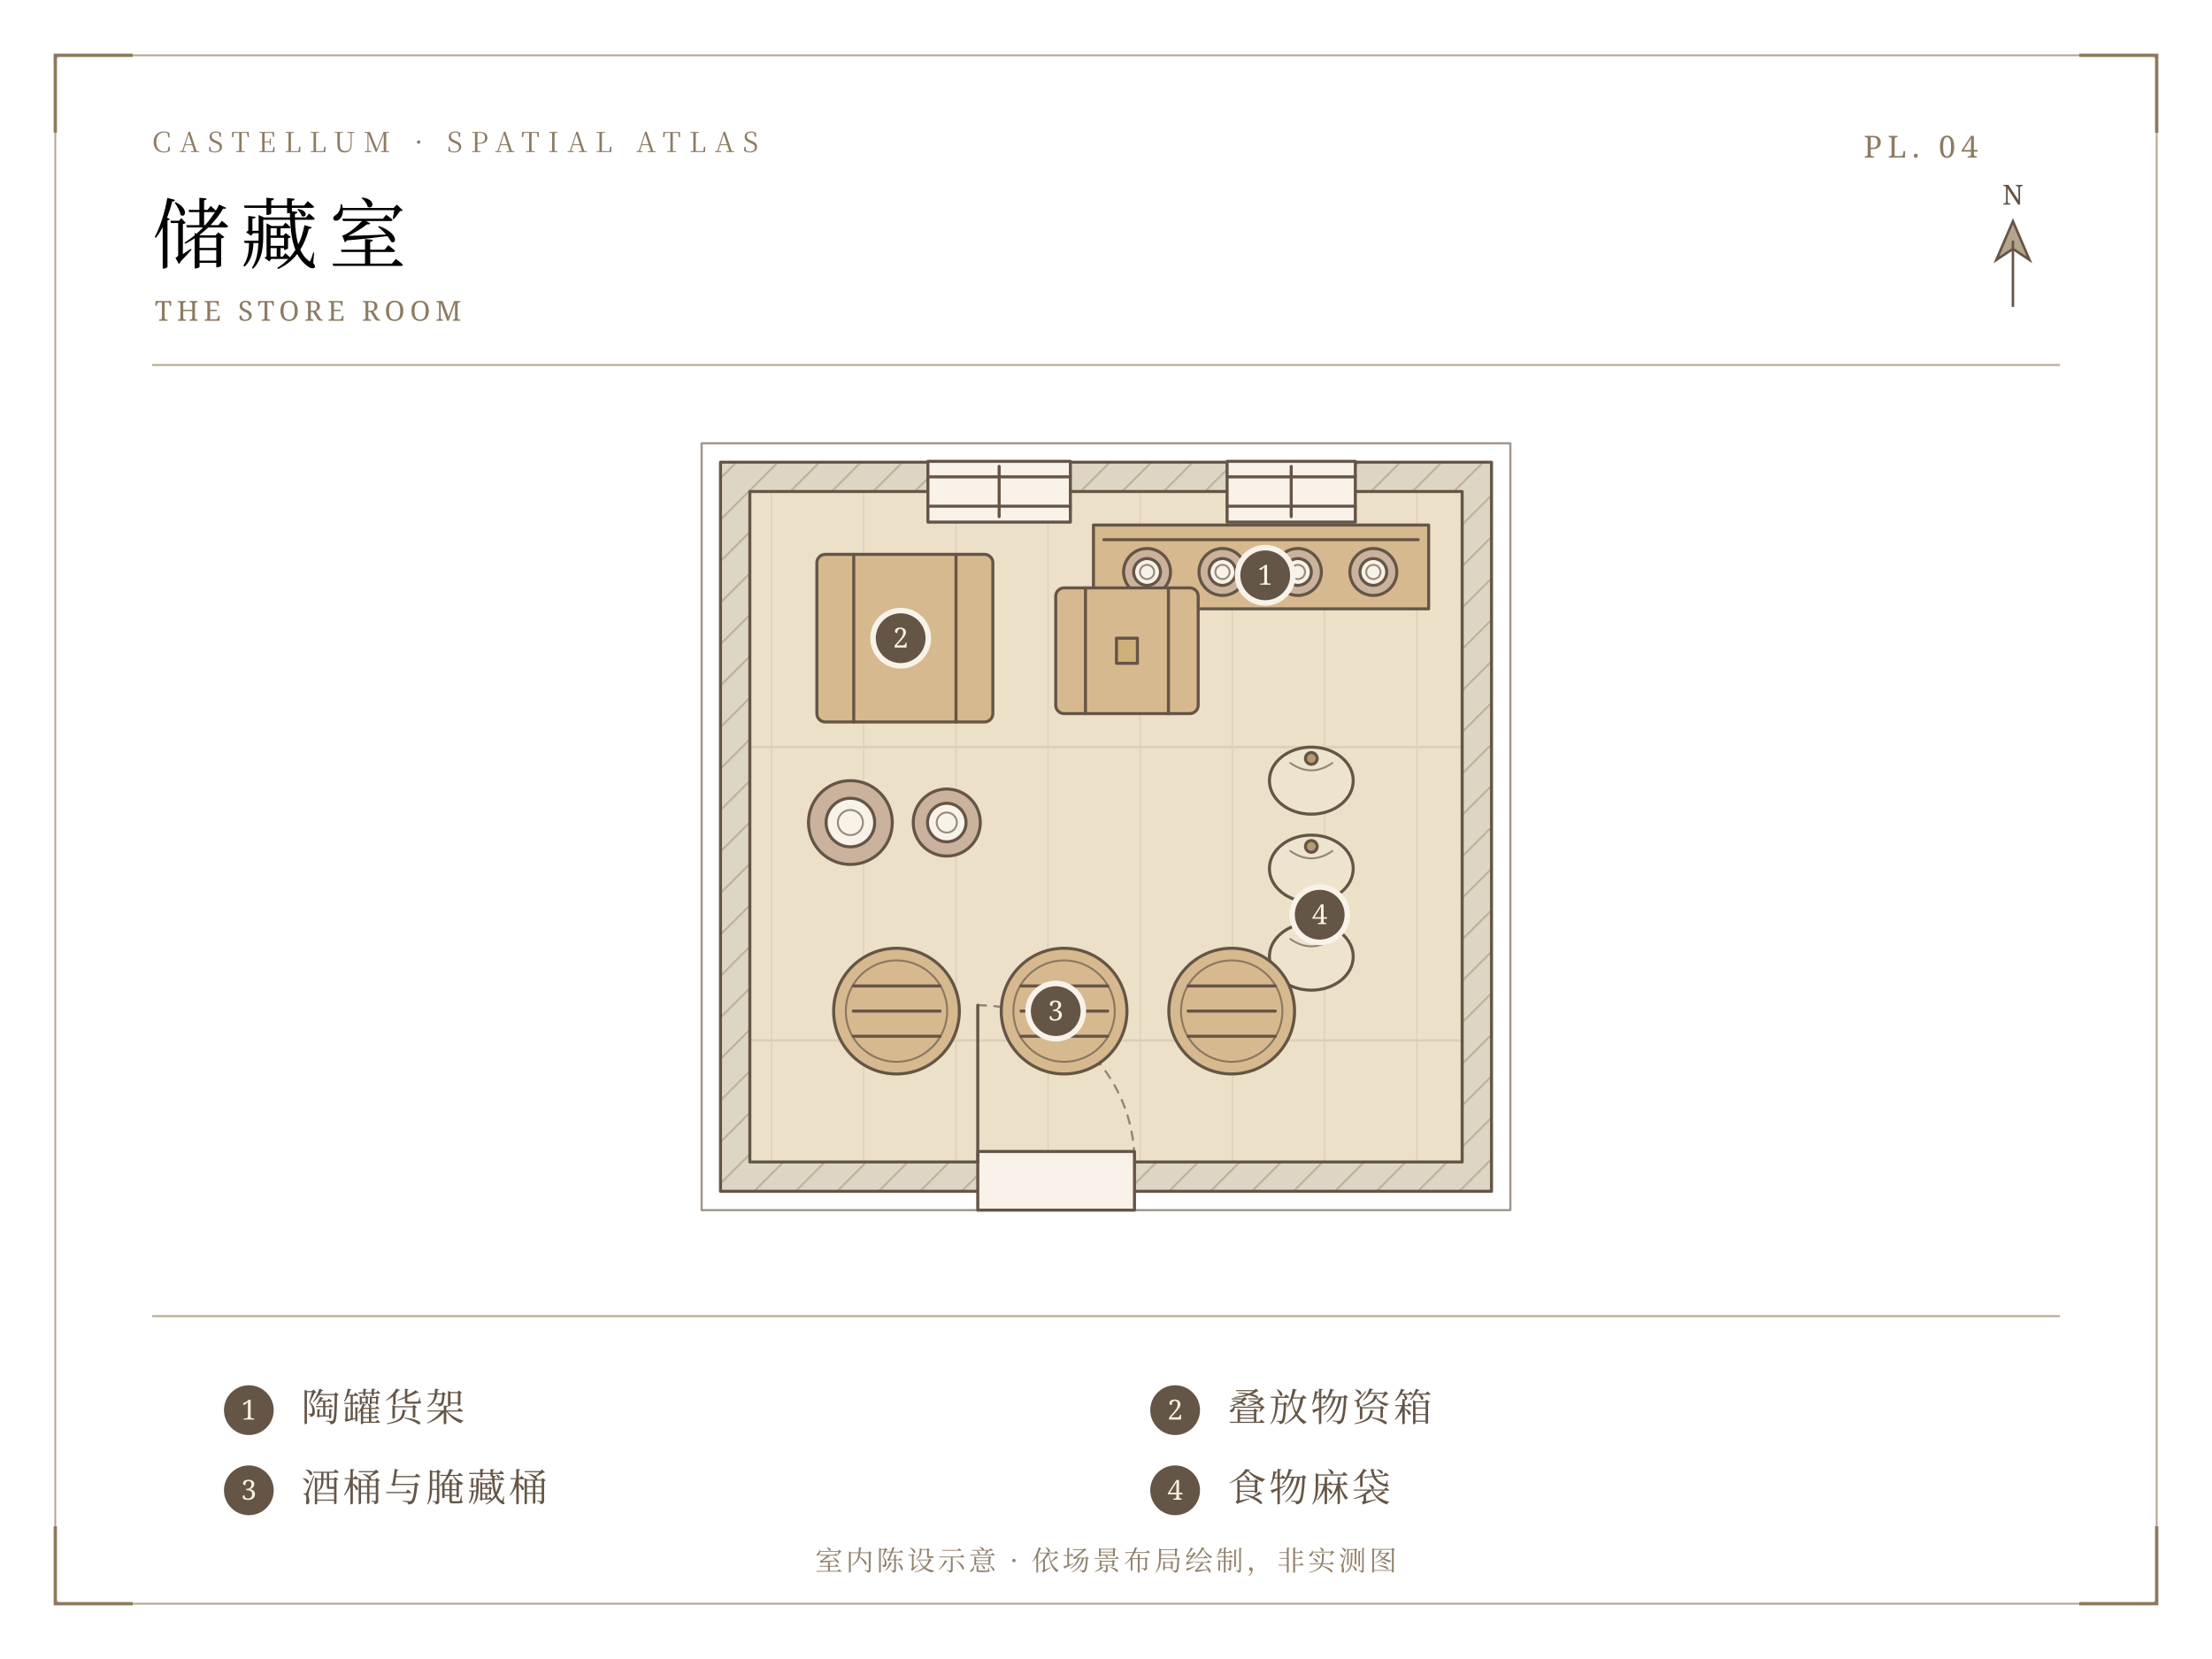
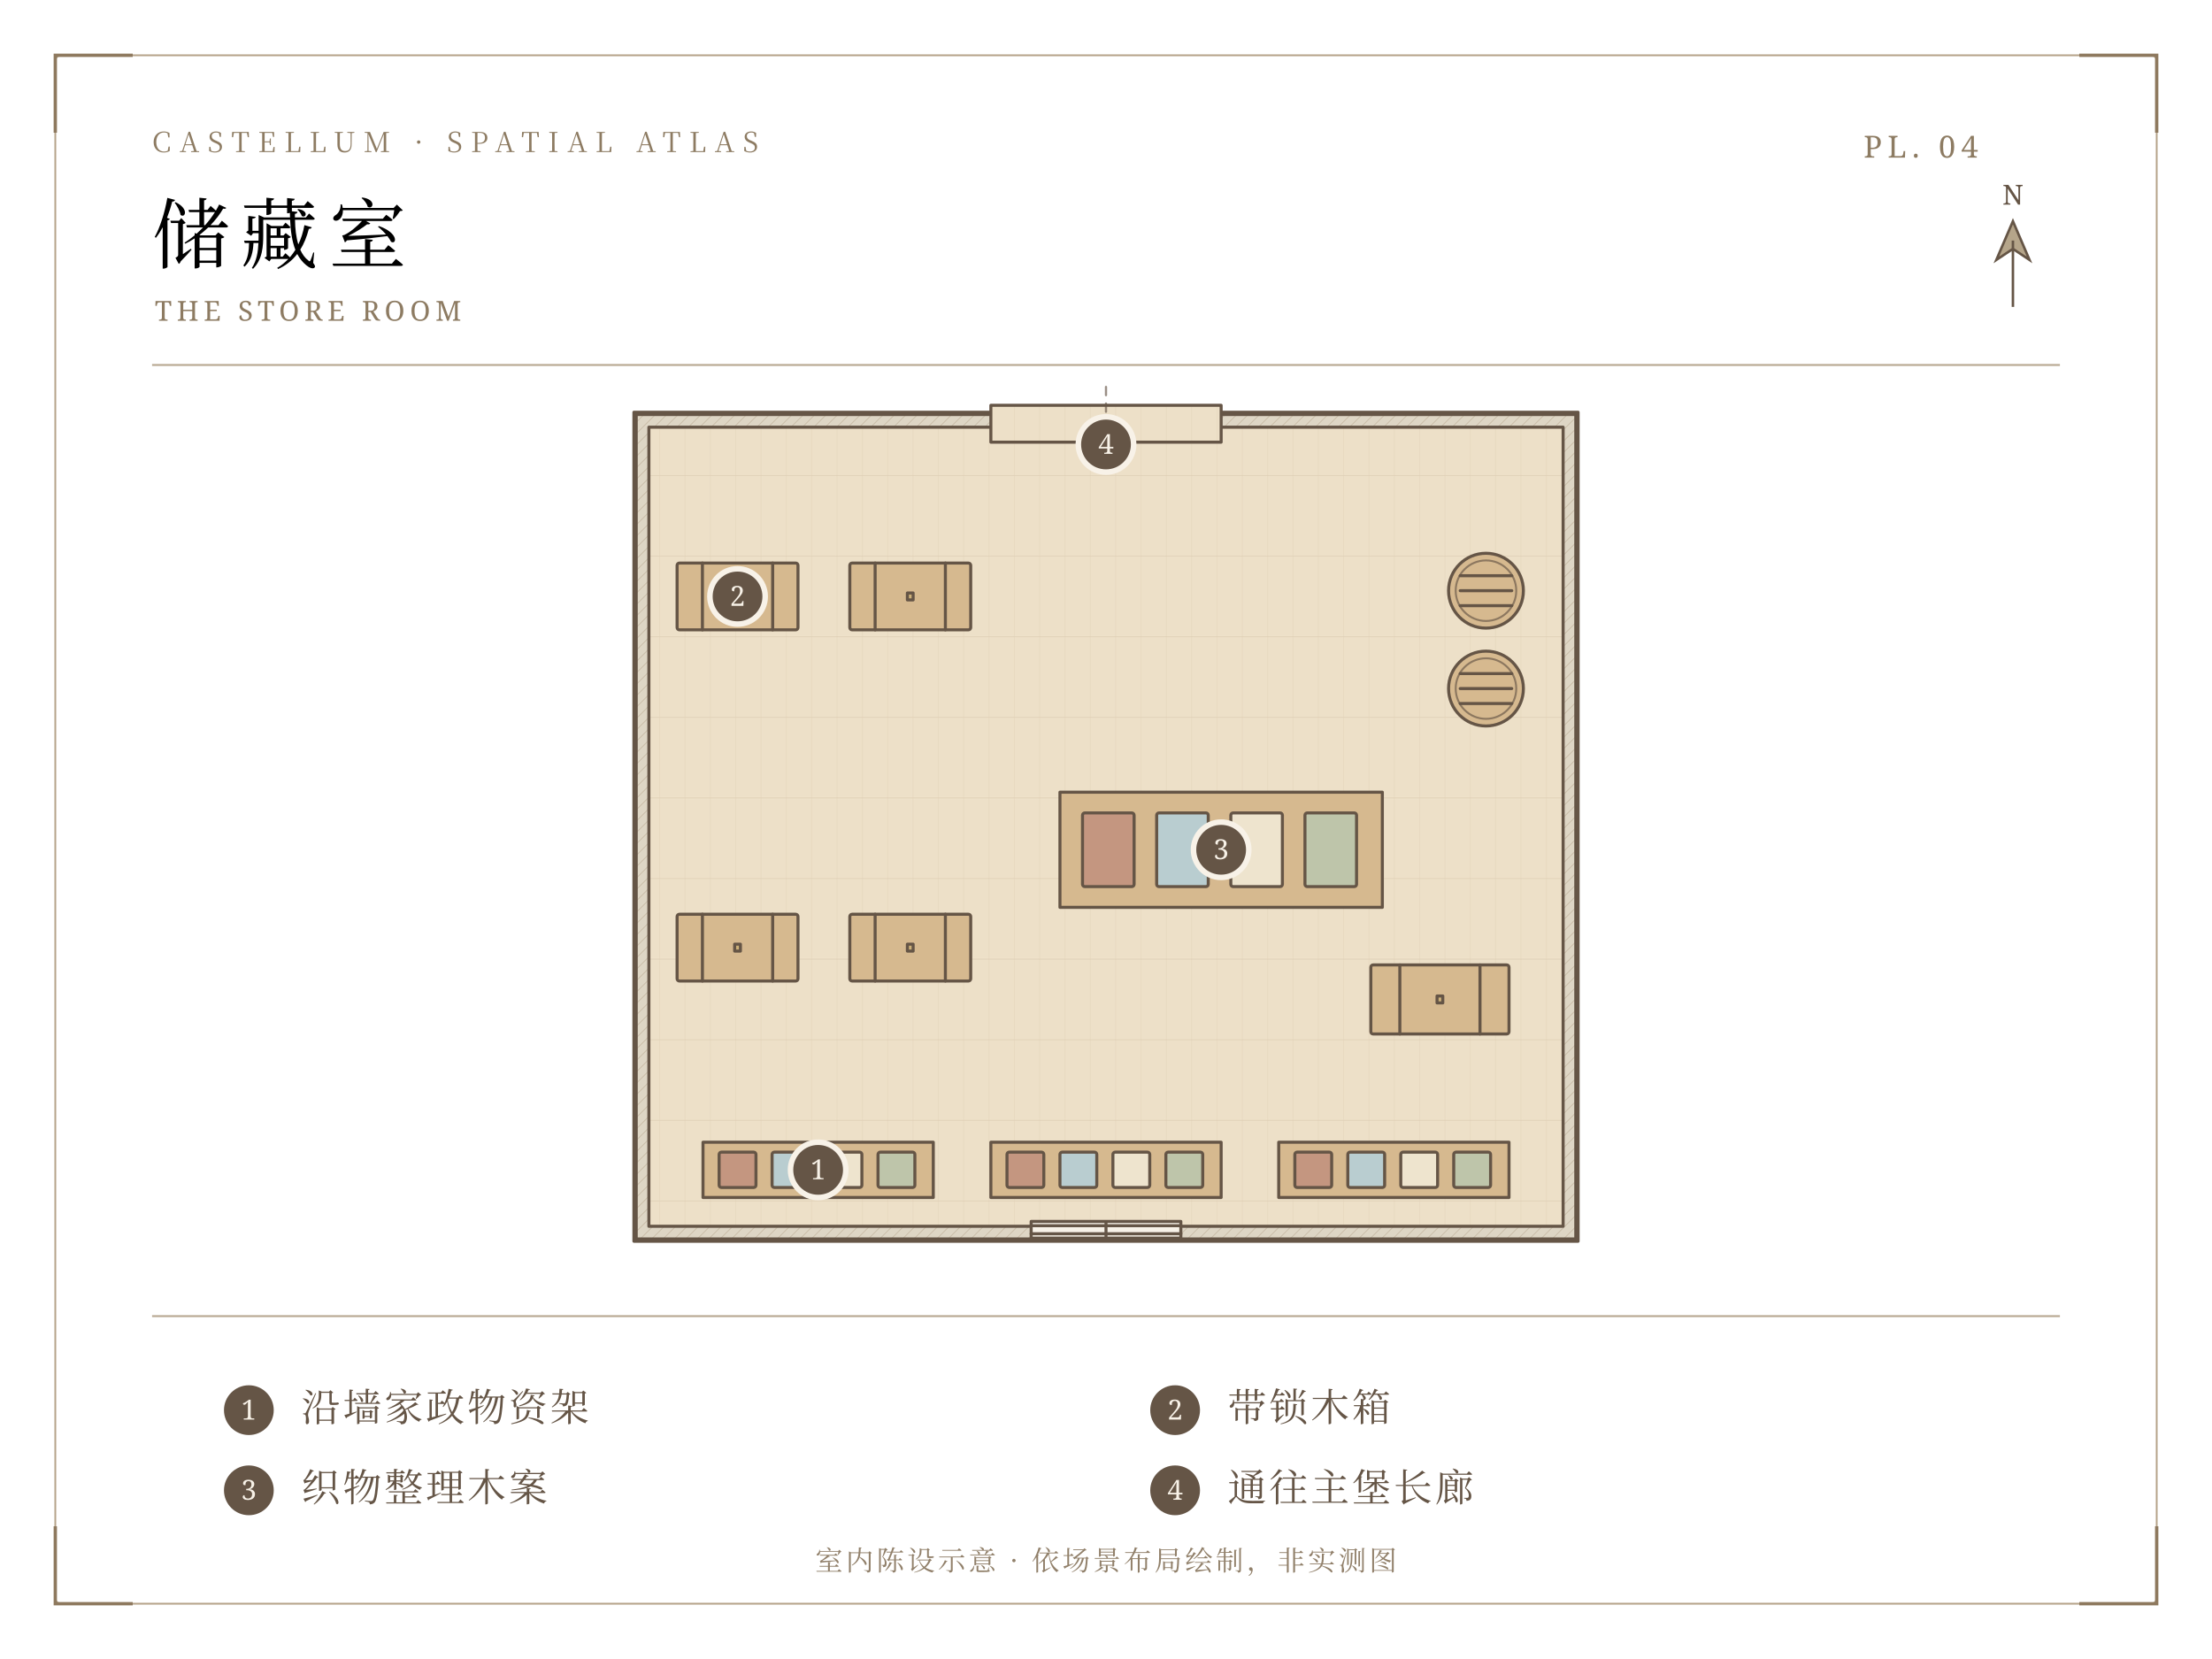
<svg xmlns="http://www.w3.org/2000/svg" width="800" height="600" viewBox="0 0 800 600" role="img" aria-labelledby="title desc">
  <defs>
    <pattern id="planks" width=".22" height=".7" patternUnits="userSpaceOnUse">
      <rect width=".22" height=".7" fill="#ede0c8" />
      <path d="M0 0V.7M0 .35H.22" fill="none" stroke="#ad9776" stroke-opacity=".23" stroke-width=".006" />
    </pattern>
    <pattern id="hatch" width=".07" height=".07" patternUnits="userSpaceOnUse" patternTransform="rotate(45)">
      <rect width=".07" height=".07" fill="#ded6c5" />
      <path d="M0 0V.07" stroke="#9e8a70" stroke-opacity=".45" stroke-width=".01" />
    </pattern>
    <pattern id="waterlines" width=".4" height=".28" patternUnits="userSpaceOnUse">
      <rect width=".4" height=".28" fill="#c8dadd" />
      <path d="M0 .2Q.1 .15 .2 .2T.4 .2" fill="none" stroke="#7f9ba2" stroke-width=".009" opacity=".5" />
    </pattern>
  </defs>
  <style>
svg{background:#f8f2e8;color:#655546;font-family:"Songti SC","Noto Serif CJK SC",STSong,serif} .drawing *{stroke:#655546;stroke-width:1.1;vector-effect:non-scaling-stroke;stroke-linecap:round;stroke-linejoin:round} .floor{fill:url(#planks)}.masonry{fill:url(#hatch)}.wood{fill:#d6b98f}.timber{fill:#b79972}.stone{fill:#dcd5c4}.paper{fill:#f8f2e8}.linen{fill:#eee4ce}.rug{fill:#c49680}.blue{fill:#b9cdd0}.sage{fill:#bec5aa}.earth{fill:#e9dfca}.soil{fill:#c8b892}.pot{fill:#cbb29c}.brass{fill:#cdb179}.coal{fill:#8d8578}.hay{fill:#ddd1a4}.water{fill:url(#waterlines)}.line,.fine,.outline,.swing,.ripple{fill:none}.fine{stroke-width:.7;opacity:.66}.outline{stroke-width:.8;opacity:.62}.swing{stroke-width:.8;stroke-dasharray:3 3;opacity:.65}.ripple{stroke:#78949a;stroke-width:1.4}.ember{stroke:#d5af86;fill:none}.boundary{stroke-width:5;fill:none;stroke:#9e8b71}.yardpath{fill:none;stroke:#f3ebd9;stroke-width:24;stroke-linecap:butt}.chain{stroke-width:1.5;stroke-dasharray:2 2}.badge{text-anchor:middle;fill:#f8f2e8;font:10px Georgia,serif}.legend{fill:#655546;font-size:14px;letter-spacing:1px}
</style>
  <rect x="20" y="20" width="760" height="560" rx="2" fill="none" stroke="#b6a48a" stroke-width=".65" />
  <path d="M20 48V20h28M752 20h28v28M20 552v28h28M752 580h28v-28" fill="none" stroke="#8e795e" stroke-width="1.2" />
  <text x="55" y="55" font-size="10" letter-spacing="3" fill="#8d7b62">CASTELLUM · SPATIAL ATLAS</text>
  <text x="55" y="95" font-size="28" letter-spacing="4">储藏室</text>
  <text x="56" y="116" font-family="Georgia,serif" font-size="10" letter-spacing="1.8" fill="#8d7b62">THE STORE ROOM</text>
  <text x="674" y="57" font-family="Georgia,serif" font-size="11" letter-spacing="2" fill="#8d7b62">PL. 04</text>
  <g transform="translate(728 97)" stroke="#655546" stroke-width=".9">
    <path d="M0 -10V14M-6 -3L0 -17L6 -3L0 -7Z" fill="#b5a58a" />
    <text x="0" y="-23" text-anchor="middle" stroke="none" fill="#655546" font-family="Georgia,serif" font-size="10">N</text>
  </g>
  <path d="M55 132H745M55 476H745" stroke="#b9aa93" stroke-width=".7" />
-   <g class="drawing" transform="translate(400 299) scale(151.5464) translate(-4.1 0.86)">
-     <rect x="3.18" y="-1.73" width="1.84" height="1.74" rx="0" class="masonry" />
-     <rect x="3.25" y="-1.66" width="1.7" height="1.6" rx="0" class="floor" />
-     <rect x="3.135" y="-1.775" width="1.93" height="1.83" rx="0" class="outline" />
-     <rect x="3.675" y="-1.732" width="0.34" height="0.145" rx="0" class="paper" />
-     <path d="M3.675 -1.695L4.015 -1.695" class="line" />
-     <path d="M3.675 -1.625L4.015 -1.625" class="line" />
-     <path d="M3.845 -1.72L3.845 -1.6" class="line" />
-     <rect x="4.389" y="-1.732" width="0.306" height="0.145" rx="0" class="paper" />
-     <path d="M4.389 -1.695L4.695 -1.695" class="line" />
-     <path d="M4.389 -1.625L4.695 -1.625" class="line" />
-     <path d="M4.542 -1.72L4.542 -1.6" class="line" />
-     <rect x="3.794" y="-0.085" width="0.374" height="0.14" rx="0" class="paper" />
-     <path d="M3.794 -0.06L3.794 -0.434" class="line" />
-     <path d="M3.794 -0.434A0.374 0.374 0 0 1 4.168 -0.06" class="swing" />
-     <rect x="4.07" y="-1.58" width="0.8" height="0.2" rx="0" class="wood" />
-     <path d="M4.095 -1.545L4.845 -1.545" class="line" />
-     <circle cx="4.198" cy="-1.468" r="0.056" class="pot" />
-     <circle cx="4.198" cy="-1.468" r="0.032" class="paper" />
-     <circle cx="4.198" cy="-1.468" r="0.017" class="fine" />
-     <circle cx="4.378" cy="-1.468" r="0.056" class="pot" />
-     <circle cx="4.378" cy="-1.468" r="0.032" class="paper" />
-     <circle cx="4.378" cy="-1.468" r="0.017" class="fine" />
-     <circle cx="4.558" cy="-1.468" r="0.056" class="pot" />
-     <circle cx="4.558" cy="-1.468" r="0.032" class="paper" />
-     <circle cx="4.558" cy="-1.468" r="0.017" class="fine" />
-     <circle cx="4.738" cy="-1.468" r="0.056" class="pot" />
-     <circle cx="4.738" cy="-1.468" r="0.032" class="paper" />
-     <circle cx="4.738" cy="-1.468" r="0.017" class="fine" />
-     <rect x="3.41" y="-1.51" width="0.42" height="0.4" rx="0.02" class="wood" />
-     <path d="M3.498 -1.51L3.498 -1.11" class="line" />
-     <path d="M3.742 -1.51L3.742 -1.11" class="line" />
-     <rect x="3.595" y="-1.34" width="0.05" height="0.06" rx="0" class="brass" />
-     <rect x="3.98" y="-1.43" width="0.34" height="0.3" rx="0.02" class="wood" />
-     <path d="M4.051 -1.43L4.051 -1.13" class="line" />
-     <path d="M4.249 -1.43L4.249 -1.13" class="line" />
-     <rect x="4.125" y="-1.31" width="0.05" height="0.06" rx="0" class="brass" />
-     <circle cx="3.6" cy="-0.42" r="0.15" class="wood" />
-     <circle cx="3.6" cy="-0.42" r="0.121" class="fine" />
-     <path d="M3.497 -0.48L3.704 -0.48" class="line" />
-     <path d="M3.497 -0.42L3.704 -0.42" class="line" />
-     <path d="M3.497 -0.36L3.704 -0.36" class="line" />
-     <ellipse cx="4.59" cy="-0.55" rx="0.1" ry="0.08" class="linen" />
-     <path d="M4.54 -0.592q0.05 0.035 0.1 0" class="fine" />
-     <circle cx="4.59" cy="-0.603" r="0.014" class="timber" />
-     <circle cx="4" cy="-0.42" r="0.15" class="wood" />
-     <circle cx="4" cy="-0.42" r="0.121" class="fine" />
-     <path d="M3.897 -0.48L4.104 -0.48" class="line" />
-     <path d="M3.897 -0.42L4.104 -0.42" class="line" />
-     <path d="M3.897 -0.36L4.104 -0.36" class="line" />
-     <ellipse cx="4.59" cy="-0.76" rx="0.1" ry="0.08" class="linen" />
-     <path d="M4.54 -0.802q0.05 0.035 0.1 0" class="fine" />
-     <circle cx="4.59" cy="-0.813" r="0.014" class="timber" />
-     <circle cx="4.4" cy="-0.42" r="0.15" class="wood" />
-     <circle cx="4.4" cy="-0.42" r="0.121" class="fine" />
-     <path d="M4.296 -0.48L4.504 -0.48" class="line" />
-     <path d="M4.296 -0.42L4.504 -0.42" class="line" />
-     <path d="M4.296 -0.36L4.504 -0.36" class="line" />
-     <ellipse cx="4.59" cy="-0.97" rx="0.1" ry="0.08" class="linen" />
-     <path d="M4.54 -1.012q0.05 0.035 0.1 0" class="fine" />
-     <circle cx="4.59" cy="-1.023" r="0.014" class="timber" />
-     <circle cx="3.49" cy="-0.87" r="0.1" class="pot" />
-     <circle cx="3.49" cy="-0.87" r="0.058" class="paper" />
-     <circle cx="3.49" cy="-0.87" r="0.03" class="fine" />
-     <circle cx="3.72" cy="-0.87" r="0.08" class="pot" />
-     <circle cx="3.72" cy="-0.87" r="0.046" class="paper" />
-     <circle cx="3.72" cy="-0.87" r="0.024" class="fine" />
+   <g class="drawing" transform="translate(400 299) scale(41.64306) translate(8 -5.5)">
+     <rect x="-12.1" y="1.9" width="8.2" height="7.2" rx="0" class="masonry" />
+     <rect x="-12" y="2" width="8" height="7" rx="0" class="floor" />
+     <rect x="-12.08" y="1.92" width="8.16" height="7.16" rx="0" class="masonry" />
+     <rect x="-11.97" y="2.03" width="7.94" height="6.94" rx="0" class="floor" />
+     <rect x="-9" y="1.84" width="2" height="0.32" rx="0" class="floor" />
+     <path d="M-8 1.68L-8 2.32" class="swing" />
+     <rect x="-8.65" y="8.928" width="1.3" height="0.145" rx="0" class="paper" />
+     <path d="M-8.65 8.965L-7.35 8.965" class="line" />
+     <path d="M-8.65 9.035L-7.35 9.035" class="line" />
+     <path d="M-8 8.94L-8 9.06" class="line" />
+     <rect x="-11.5" y="8.24" width="2" height="0.48" rx="0" class="wood" />
+     <rect x="-11.36" y="8.326" width="0.32" height="0.307" rx="0.02" class="rug" />
+     <rect x="-10.9" y="8.326" width="0.32" height="0.307" rx="0.02" class="blue" />
+     <rect x="-10.44" y="8.326" width="0.32" height="0.307" rx="0.02" class="linen" />
+     <rect x="-9.98" y="8.326" width="0.32" height="0.307" rx="0.02" class="sage" />
+     <rect x="-9" y="8.24" width="2" height="0.48" rx="0" class="wood" />
+     <rect x="-8.86" y="8.326" width="0.32" height="0.307" rx="0.02" class="rug" />
+     <rect x="-8.4" y="8.326" width="0.32" height="0.307" rx="0.02" class="blue" />
+     <rect x="-7.94" y="8.326" width="0.32" height="0.307" rx="0.02" class="linen" />
+     <rect x="-7.48" y="8.326" width="0.32" height="0.307" rx="0.02" class="sage" />
+     <rect x="-6.5" y="8.24" width="2" height="0.48" rx="0" class="wood" />
+     <rect x="-6.36" y="8.326" width="0.32" height="0.307" rx="0.02" class="rug" />
+     <rect x="-5.9" y="8.326" width="0.32" height="0.307" rx="0.02" class="blue" />
+     <rect x="-5.44" y="8.326" width="0.32" height="0.307" rx="0.02" class="linen" />
+     <rect x="-4.98" y="8.326" width="0.32" height="0.307" rx="0.02" class="sage" />
+     <rect x="-11.725" y="3.21" width="1.05" height="0.58" rx="0.02" class="wood" />
+     <path d="M-11.505 3.21L-11.505 3.79" class="line" />
+     <path d="M-10.895 3.21L-10.895 3.79" class="line" />
+     <rect x="-11.225" y="3.47" width="0.05" height="0.06" rx="0" class="brass" />
+     <rect x="-11.725" y="6.26" width="1.05" height="0.58" rx="0.02" class="wood" />
+     <path d="M-11.505 6.26L-11.505 6.84" class="line" />
+     <path d="M-10.895 6.26L-10.895 6.84" class="line" />
+     <rect x="-11.225" y="6.52" width="0.05" height="0.06" rx="0" class="brass" />
+     <rect x="-10.225" y="3.21" width="1.05" height="0.58" rx="0.02" class="wood" />
+     <path d="M-10.005 3.21L-10.005 3.79" class="line" />
+     <path d="M-9.395 3.21L-9.395 3.79" class="line" />
+     <rect x="-9.725" y="3.47" width="0.05" height="0.06" rx="0" class="brass" />
+     <rect x="-10.225" y="6.26" width="1.05" height="0.58" rx="0.02" class="wood" />
+     <path d="M-10.005 6.26L-10.005 6.84" class="line" />
+     <path d="M-9.395 6.26L-9.395 6.84" class="line" />
+     <rect x="-9.725" y="6.52" width="0.05" height="0.06" rx="0" class="brass" />
+     <rect x="-8.4" y="5.2" width="2.8" height="1" rx="0" class="wood" />
+     <rect x="-8.204" y="5.38" width="0.448" height="0.64" rx="0.02" class="rug" />
+     <rect x="-7.56" y="5.38" width="0.448" height="0.64" rx="0.02" class="blue" />
+     <rect x="-6.916" y="5.38" width="0.448" height="0.64" rx="0.02" class="linen" />
+     <rect x="-6.272" y="5.38" width="0.448" height="0.64" rx="0.02" class="sage" />
+     <rect x="-5.7" y="6.7" width="1.2" height="0.6" rx="0.02" class="wood" />
+     <path d="M-5.448 6.7L-5.448 7.3" class="line" />
+     <path d="M-4.752 6.7L-4.752 7.3" class="line" />
+     <rect x="-5.125" y="6.97" width="0.05" height="0.06" rx="0" class="brass" />
+     <circle cx="-4.7" cy="3.45" r="0.325" class="wood" />
+     <circle cx="-4.7" cy="3.45" r="0.263" class="fine" />
+     <path d="M-4.924 3.32L-4.476 3.32" class="line" />
+     <path d="M-4.924 3.45L-4.476 3.45" class="line" />
+     <path d="M-4.924 3.58L-4.476 3.58" class="line" />
+     <circle cx="-4.7" cy="4.3" r="0.325" class="wood" />
+     <circle cx="-4.7" cy="4.3" r="0.263" class="fine" />
+     <path d="M-4.924 4.17L-4.476 4.17" class="line" />
+     <path d="M-4.924 4.3L-4.476 4.3" class="line" />
+     <path d="M-4.924 4.43L-4.476 4.43" class="line" />
  </g>
-   <g transform="translate(457.5876 208.0722)">
+   <g transform="translate(295.8924 423.0963)">
    <circle r="10" fill="#655546" stroke="#f8f2e8" stroke-width="2" />
    <text class="badge" y="3.4">1</text>
  </g>
-   <g transform="translate(325.7423 230.8041)">
+   <g transform="translate(266.7422 215.7139)">
    <circle r="10" fill="#655546" stroke="#f8f2e8" stroke-width="2" />
    <text class="badge" y="3.4">2</text>
  </g>
-   <g transform="translate(381.8144 365.6804)">
+   <g transform="translate(441.6431 307.3286)">
    <circle r="10" fill="#655546" stroke="#f8f2e8" stroke-width="2" />
    <text class="badge" y="3.4">3</text>
  </g>
-   <g transform="translate(477.2887 330.8247)">
+   <g transform="translate(400 160.745)">
    <circle r="10" fill="#655546" stroke="#f8f2e8" stroke-width="2" />
    <text class="badge" y="3.4">4</text>
  </g>
  <g transform="translate(90 510)">
    <circle r="9" fill="#655546" />
    <text class="badge" y="3.4">1</text>
-     <text class="legend" x="19" y="4">陶罐货架</text>
+     <text class="legend" x="19" y="4">沿墙家政物资架</text>
  </g>
  <g transform="translate(425 510)">
    <circle r="9" fill="#655546" />
    <text class="badge" y="3.4">2</text>
-     <text class="legend" x="19" y="4">叠放物资箱</text>
+     <text class="legend" x="19" y="4">带锁木箱</text>
  </g>
  <g transform="translate(90 539)">
    <circle r="9" fill="#655546" />
    <text class="badge" y="3.4">3</text>
-     <text class="legend" x="19" y="4">酒桶与腌藏桶</text>
+     <text class="legend" x="19" y="4">织物整理木案</text>
  </g>
  <g transform="translate(425 539)">
    <circle r="9" fill="#655546" />
    <text class="badge" y="3.4">4</text>
-     <text class="legend" x="19" y="4">食物麻袋</text>
+     <text class="legend" x="19" y="4">通往主堡长廊</text>
  </g>
  <text x="400" y="568" text-anchor="middle" font-size="10" letter-spacing="1.1" fill="#91806a">室内陈设示意 · 依场景布局绘制，非实测图</text>
</svg>
